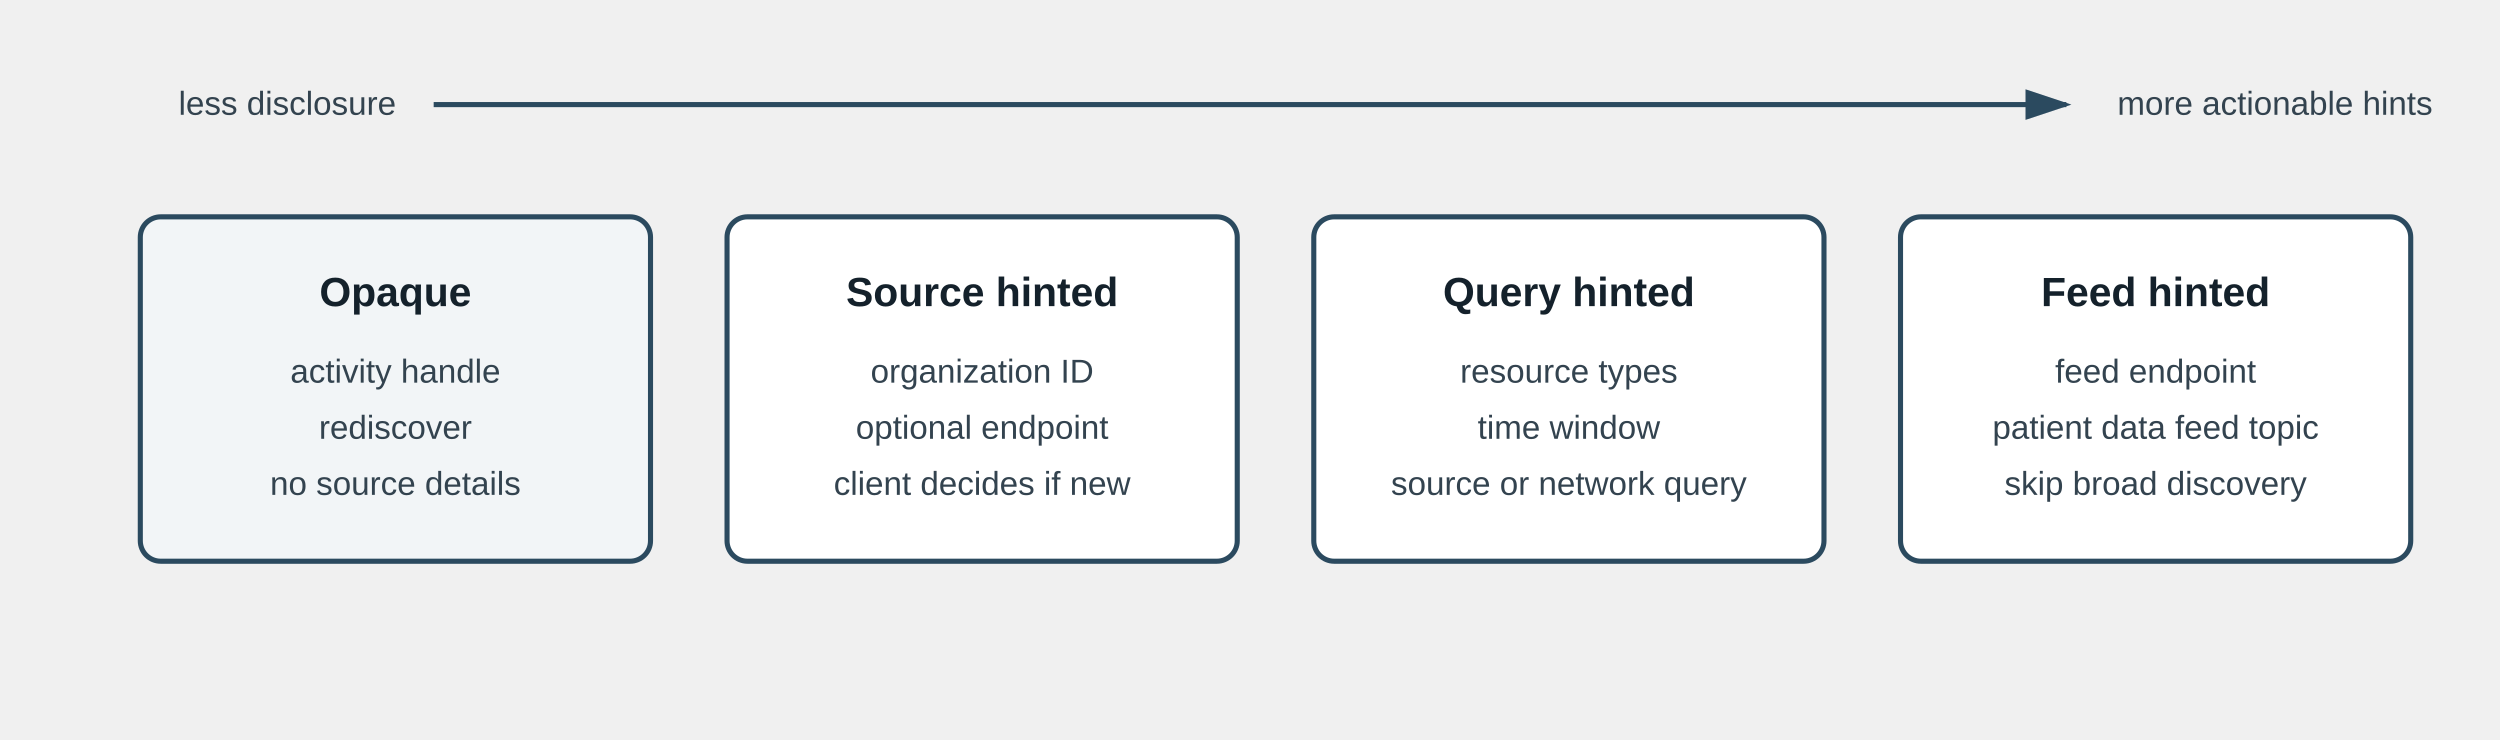
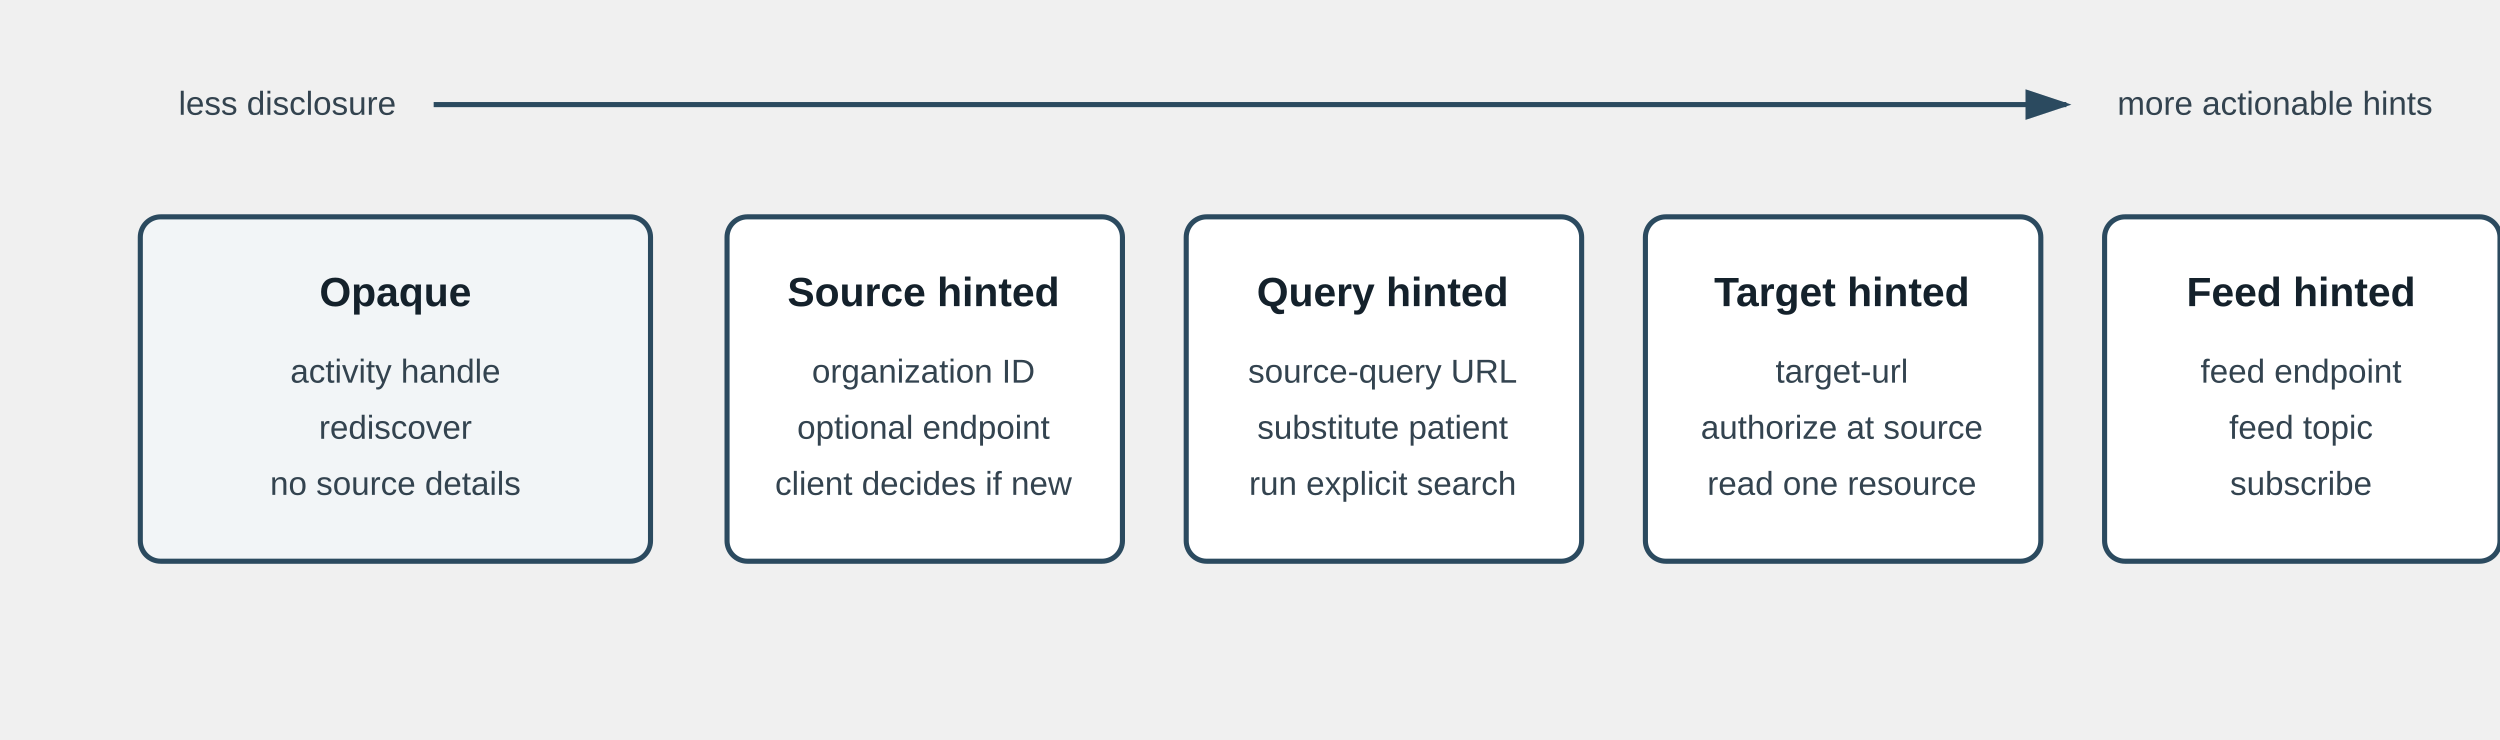
<svg xmlns="http://www.w3.org/2000/svg" width="980" height="290" viewBox="0 0 980 290" role="img" aria-labelledby="title desc">
  <defs>
    <marker id="arrow" markerWidth="10" markerHeight="10" refX="8" refY="3" orient="auto" markerUnits="strokeWidth">
      <path d="M0,0 L0,6 L9,3 z" fill="#2b4a5f" />
    </marker>
    <style>
      .panel { fill: #ffffff; stroke: #2b4a5f; stroke-width: 2; rx: 8; }
      .muted { fill: #f2f5f7; stroke: #2b4a5f; stroke-width: 2; rx: 8; }
      .label { font-family: Arial, sans-serif; font-size: 16px; fill: #14212b; font-weight: 700; }
      .small { font-family: Arial, sans-serif; font-size: 13px; fill: #33434f; }
      .line { stroke: #2b4a5f; stroke-width: 2; fill: none; marker-end: url(#arrow); }
    </style>
  </defs>
  <text x="70" y="45" class="small">less disclosure</text>
  <path d="M170 41 H810" class="line" />
  <text x="830" y="45" class="small">more actionable hints</text>
  <rect x="55" y="85" width="200" height="135" class="muted" />
  <text x="155" y="120" text-anchor="middle" class="label">Opaque</text>
  <text x="155" y="150" text-anchor="middle" class="small">activity handle</text>
  <text x="155" y="172" text-anchor="middle" class="small">rediscover</text>
  <text x="155" y="194" text-anchor="middle" class="small">no source details</text>
-   <rect x="285" y="85" width="200" height="135" class="panel" />
-   <text x="385" y="120" text-anchor="middle" class="label">Source hinted</text>
-   <text x="385" y="150" text-anchor="middle" class="small">organization ID</text>
-   <text x="385" y="172" text-anchor="middle" class="small">optional endpoint</text>
-   <text x="385" y="194" text-anchor="middle" class="small">client decides if new</text>
-   <rect x="515" y="85" width="200" height="135" class="panel" />
-   <text x="615" y="120" text-anchor="middle" class="label">Query hinted</text>
-   <text x="615" y="150" text-anchor="middle" class="small">resource types</text>
-   <text x="615" y="172" text-anchor="middle" class="small">time window</text>
-   <text x="615" y="194" text-anchor="middle" class="small">source or network query</text>
-   <rect x="745" y="85" width="200" height="135" class="panel" />
-   <text x="845" y="120" text-anchor="middle" class="label">Feed hinted</text>
-   <text x="845" y="150" text-anchor="middle" class="small">feed endpoint</text>
-   <text x="845" y="172" text-anchor="middle" class="small">patient data feed topic</text>
-   <text x="845" y="194" text-anchor="middle" class="small">skip broad discovery</text>
+   <rect x="285" y="85" width="155" height="135" class="panel" />
+   <text x="362" y="120" text-anchor="middle" class="label">Source hinted</text>
+   <text x="362" y="150" text-anchor="middle" class="small">organization ID</text>
+   <text x="362" y="172" text-anchor="middle" class="small">optional endpoint</text>
+   <text x="362" y="194" text-anchor="middle" class="small">client decides if new</text>
+   <rect x="465" y="85" width="155" height="135" class="panel" />
+   <text x="542" y="120" text-anchor="middle" class="label">Query hinted</text>
+   <text x="542" y="150" text-anchor="middle" class="small">source-query URL</text>
+   <text x="542" y="172" text-anchor="middle" class="small">substitute patient</text>
+   <text x="542" y="194" text-anchor="middle" class="small">run explicit search</text>
+   <rect x="645" y="85" width="155" height="135" class="panel" />
+   <text x="722" y="120" text-anchor="middle" class="label">Target hinted</text>
+   <text x="722" y="150" text-anchor="middle" class="small">target-url</text>
+   <text x="722" y="172" text-anchor="middle" class="small">authorize at source</text>
+   <text x="722" y="194" text-anchor="middle" class="small">read one resource</text>
+   <rect x="825" y="85" width="155" height="135" class="panel" />
+   <text x="902" y="120" text-anchor="middle" class="label">Feed hinted</text>
+   <text x="902" y="150" text-anchor="middle" class="small">feed endpoint</text>
+   <text x="902" y="172" text-anchor="middle" class="small">feed topic</text>
+   <text x="902" y="194" text-anchor="middle" class="small">subscribe</text>
</svg>
